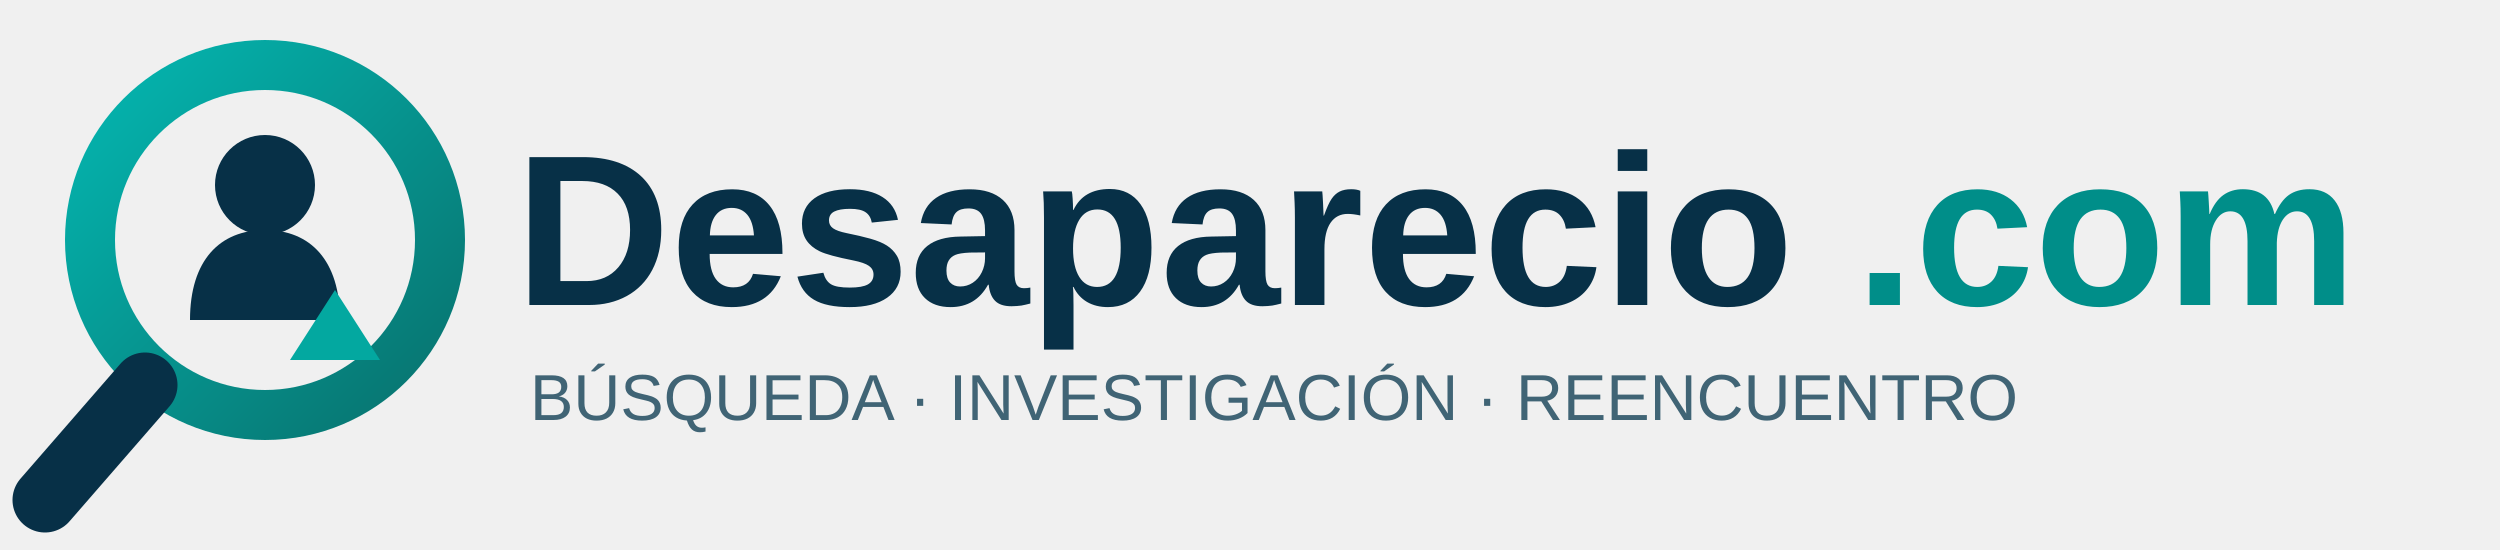
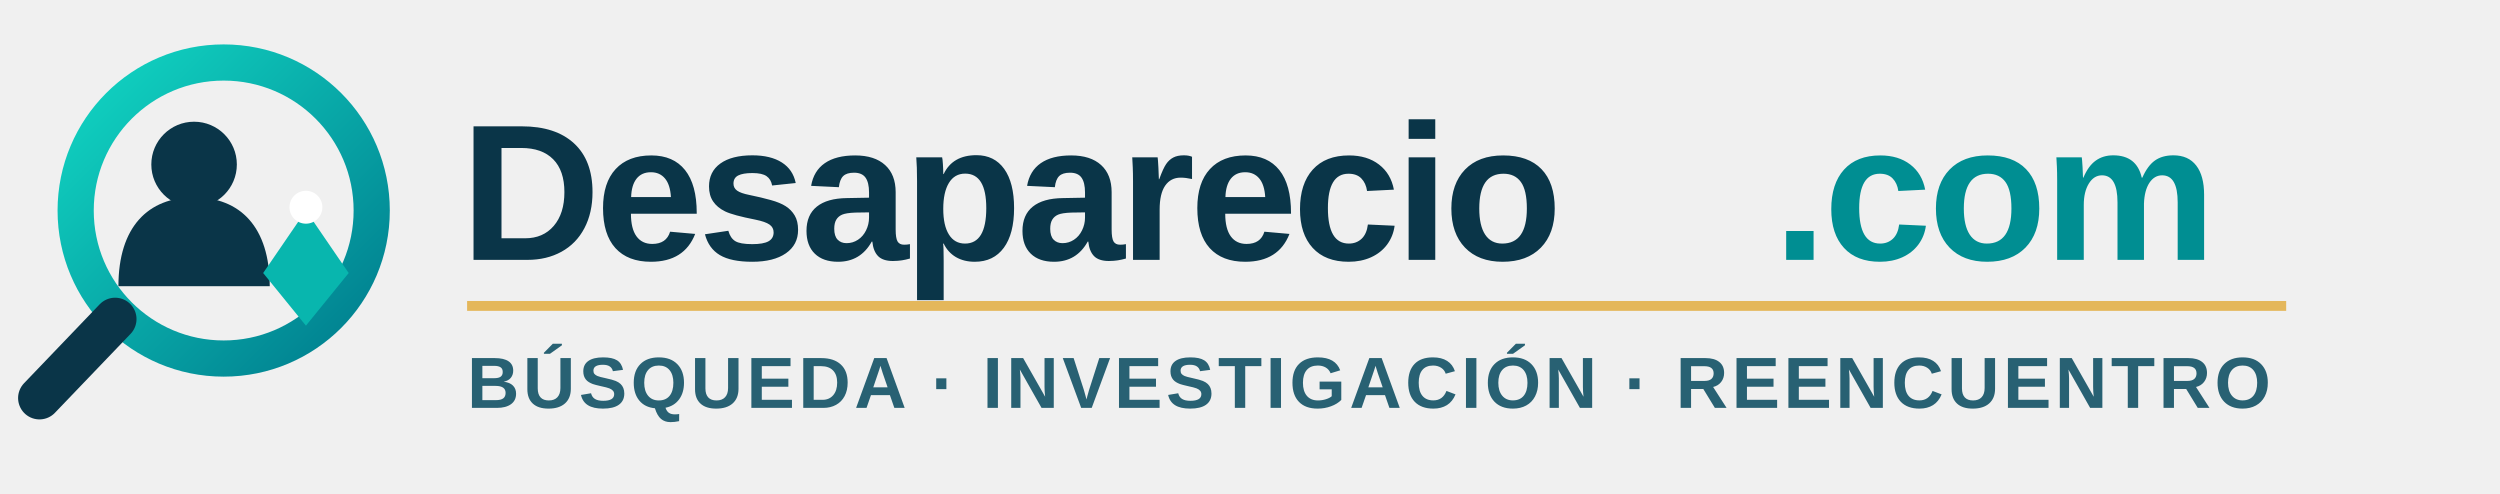
- <svg xmlns="http://www.w3.org/2000/svg" viewBox="0 0 500 110">
+ <svg xmlns="http://www.w3.org/2000/svg" viewBox="0 0 760 150" role="img" aria-labelledby="title">
  <defs>
-     <linearGradient id="t" x2="1" y2="1">
-       <stop stop-color="#04b6b0" />
-       <stop offset="1" stop-color="#08726e" />
+     <linearGradient id="sea" x1="0" y1="0" x2="1" y2="1">
+       <stop stop-color="#11d6c3" />
+       <stop offset="1" stop-color="#007c8d" />
    </linearGradient>
  </defs>
-   <circle cx="53" cy="48" r="35" fill="none" stroke="url(#t)" stroke-width="10" />
-   <path d="M29 77L9 100" stroke="#073047" stroke-width="13" stroke-linecap="round" />
-   <path d="M38 64c0-12 6-18 15-18s15 6 15 18" fill="#073047" />
-   <circle cx="53" cy="37" r="10" fill="#073047" />
-   <path d="M58 72l9-14 9 14" fill="#03a8a0" />
-   <text x="103" y="61" font-family="Arial,sans-serif" font-weight="800" font-size="43" fill="#073047">Desaparecio</text>
-   <text x="371" y="61" font-family="Arial,sans-serif" font-weight="800" font-size="43" fill="#008e89">.com</text>
-   <text x="106" y="84" font-family="Arial,sans-serif" font-size="13" fill="#406475">BÚSQUEDA · INVESTIGACIÓN · REENCUENTRO</text>
+   <circle cx="68" cy="64" r="45" fill="none" stroke="url(#sea)" stroke-width="11" />
+   <path d="M35 97L12 121" fill="none" stroke="#0a3548" stroke-width="13" stroke-linecap="round" />
+   <circle cx="59" cy="50" r="13" fill="#0a3548" />
+   <path d="M36 87c0-18 9-27 23-27s23 9 23 27" fill="#0a3548" />
+   <path d="M80 83l13-19 13 19-13 16z" fill="#08b6ae" />
+   <path d="M93 68a5 5 0 1 0 0-10 5 5 0 0 0 0 10" fill="#fff" />
+   <text x="140" y="79" font-family="Arial,Helvetica,sans-serif" font-size="59" font-weight="800" letter-spacing="-1.6" fill="#0a3548">Desaparecio</text>
+   <text x="539" y="79" font-family="Arial,Helvetica,sans-serif" font-size="59" font-weight="800" letter-spacing="-1" fill="#008e92">.com</text>
+   <path d="M142 93h553" stroke="#e4b75b" stroke-width="3" />
+   <text x="142" y="124" font-family="Arial,Helvetica,sans-serif" font-size="22" font-weight="700" letter-spacing="1.1" fill="#286173">BÚSQUEDA · INVESTIGACIÓN · REENCUENTRO</text>
</svg>
